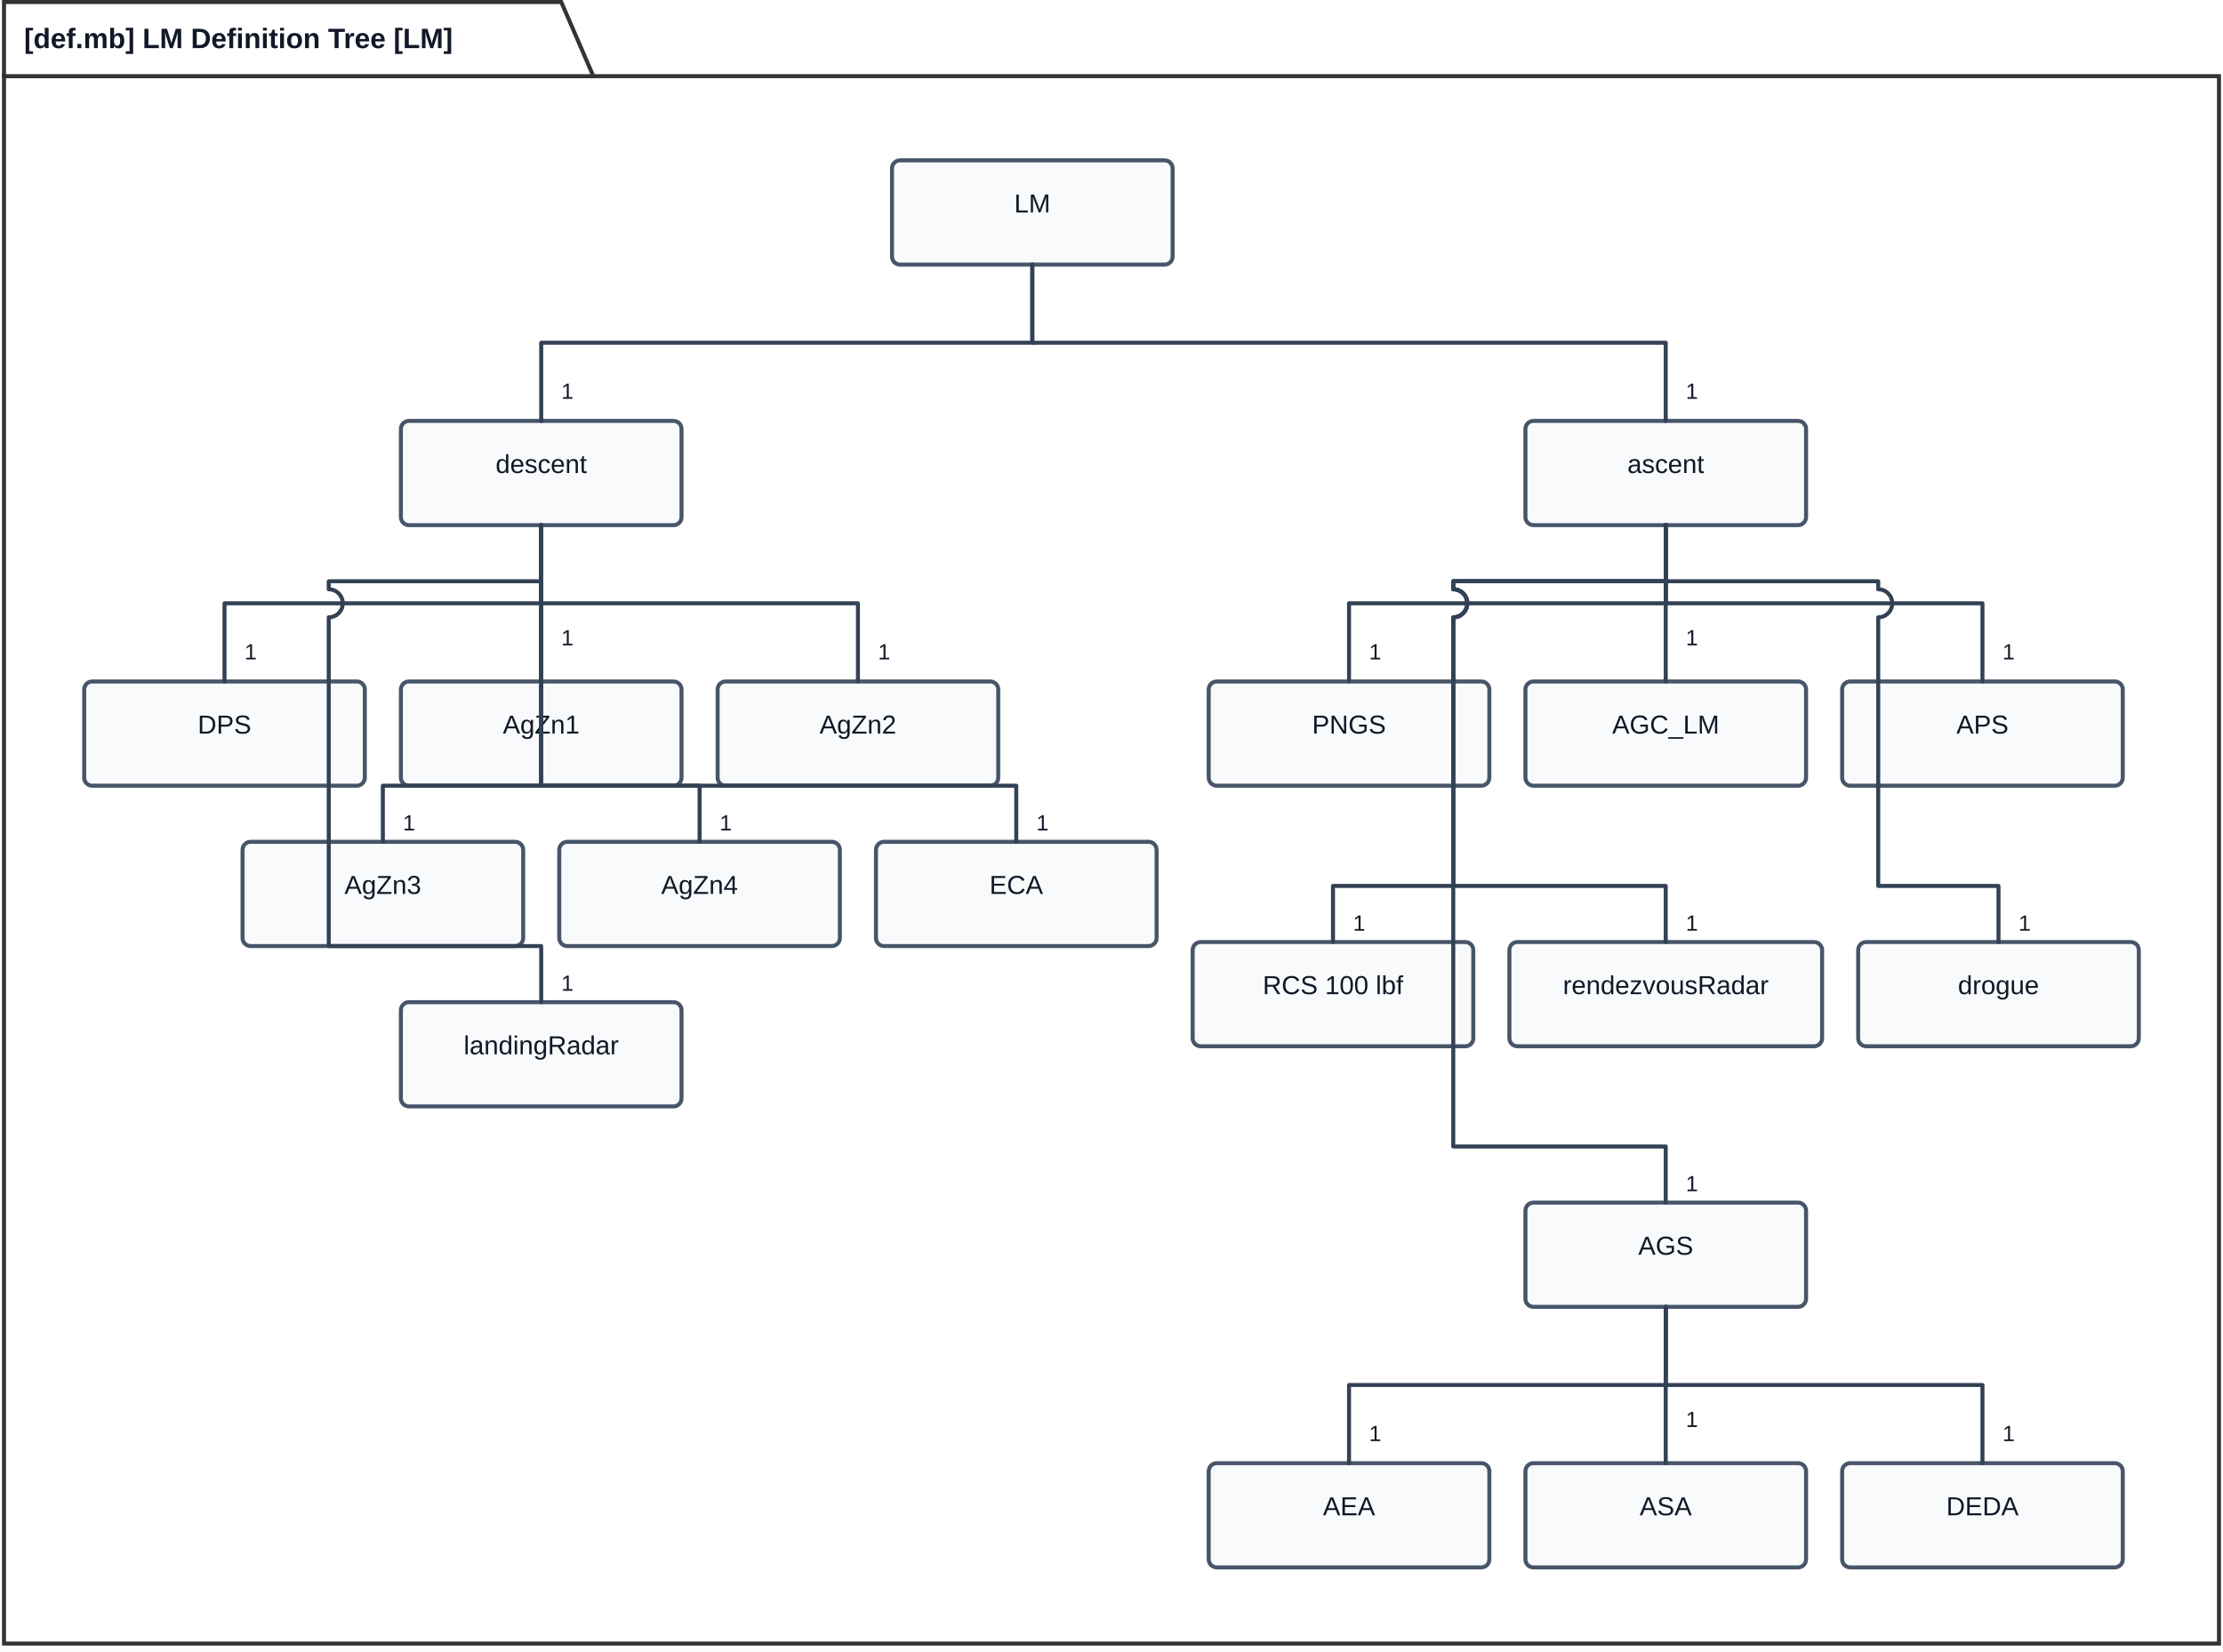
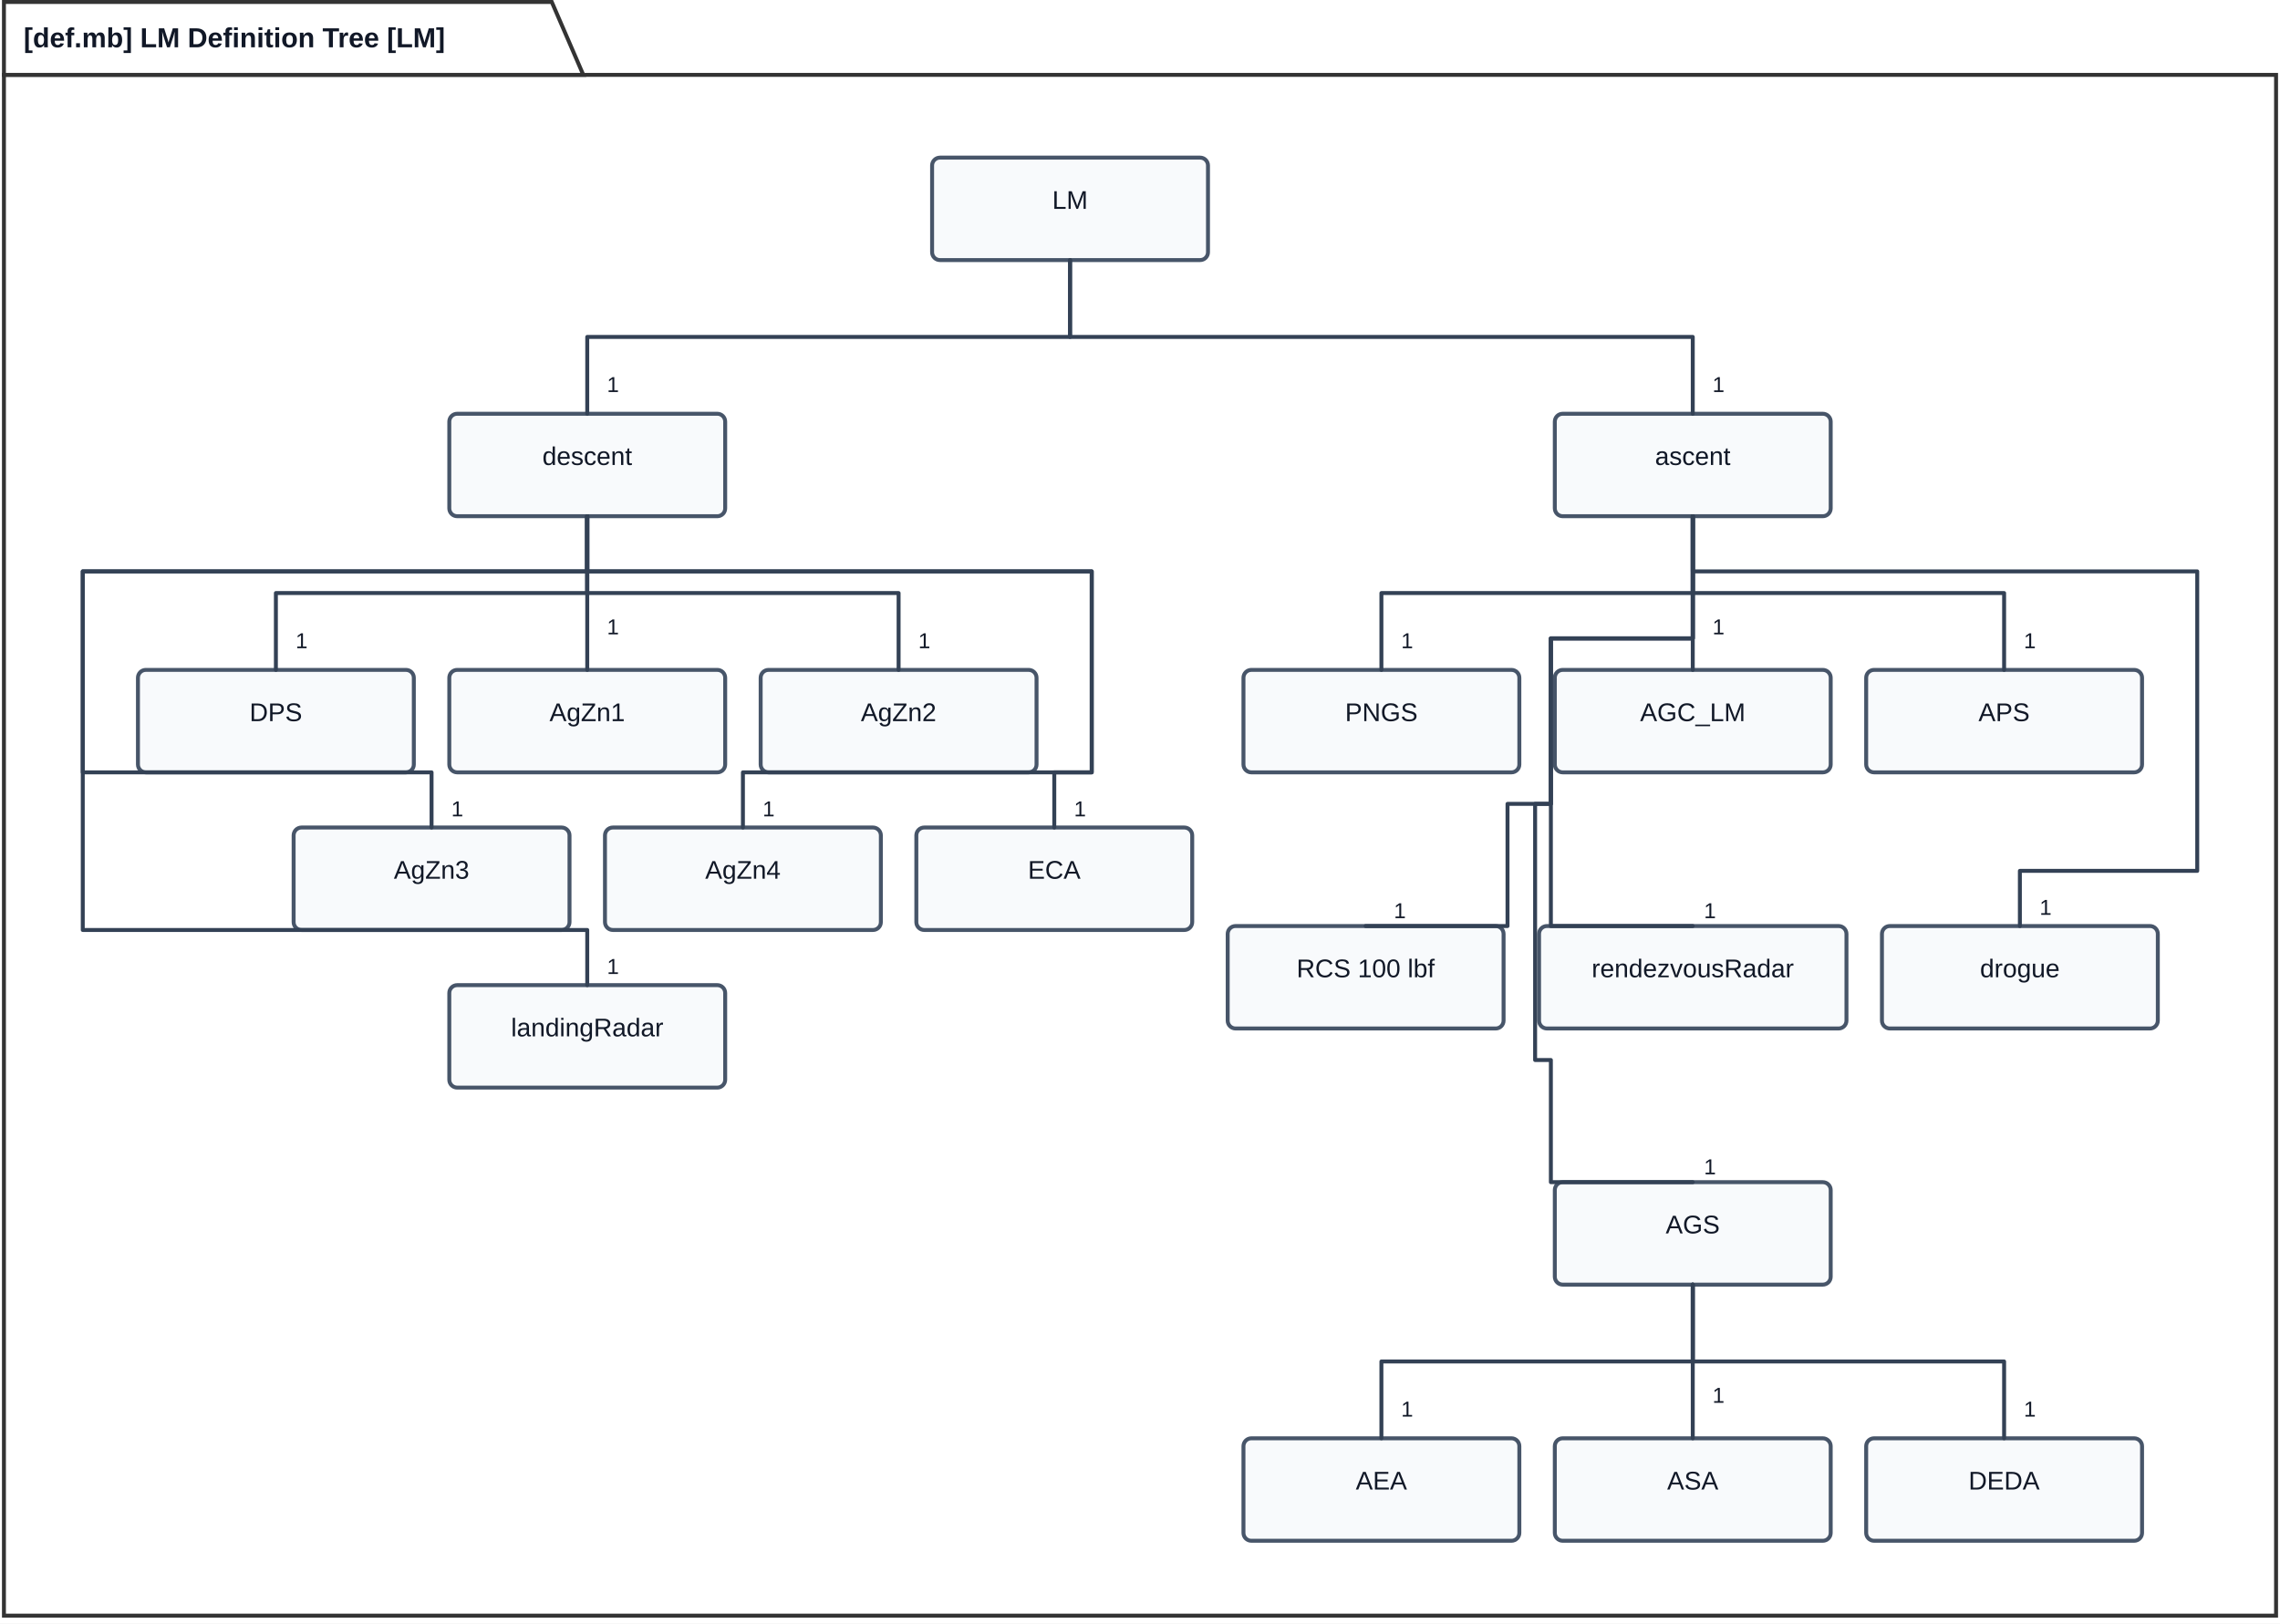
- <svg xmlns="http://www.w3.org/2000/svg" width="1109" height="824" viewBox="0 0 1109 824">
+ <svg xmlns="http://www.w3.org/2000/svg" width="1157" height="824" viewBox="0 0 1157 824">
  <defs>
    <style>text{font-family:Arial,Helvetica,sans-serif;fill:#111827}.label{font-size:13px}.small{font-size:11px}.header{font-size:14px;font-weight:600}</style>
    <marker id="arrow" markerWidth="8" markerHeight="6" refX="8" refY="3" orient="auto">
      <polygon points="0 0,8 3,0 6" fill="#1D4ED8" />
    </marker>
    <marker id="arrow-dark" markerWidth="8" markerHeight="6" refX="8" refY="3" orient="auto">
      <polygon points="0 0,8 3,0 6" fill="#334155" />
    </marker>
    <marker id="composition" markerWidth="12" markerHeight="12" refX="0" refY="6" orient="auto" markerUnits="strokeWidth">
      <polygon points="0 6,6 0,12 6,6 12" fill="#111827" stroke="#111827" />
    </marker>
  </defs>
-   <rect x="0" y="0" width="1109" height="824" fill="#FFFFFF" />
-   <rect x="2" y="38" width="1105" height="782" fill="none" stroke="#333333" stroke-width="2" />
+   <rect x="0" y="0" width="1157" height="824" fill="#FFFFFF" />
+   <rect x="2" y="38" width="1153" height="782" fill="none" stroke="#333333" stroke-width="2" />
  <path d="M 2 1 H 280 L 296 38 H 2 Z" fill="#FFFFFF" stroke="#333333" stroke-width="2" />
  <text class="header" x="12" y="24">[def.mb] LM Definition Tree [LM]</text>
-   <rect x="2" y="38" width="1105" height="784" fill="none" stroke="#333333" stroke-width="0" />
+   <rect x="2" y="38" width="1153" height="784" fill="none" stroke="#333333" stroke-width="0" />
  <g transform="translate(2,40)">
-     <rect id="LM" x="443" y="40" width="140" height="52" rx="4" fill="#F8FAFC" stroke="#475569" stroke-width="2" />
-     <text class="label" text-anchor="middle" x="513" y="66">LM</text>
-     <rect id="descent" x="198" y="170" width="140" height="52" rx="4" fill="#F8FAFC" stroke="#475569" stroke-width="2" />
-     <text class="label" text-anchor="middle" x="268" y="196">descent</text>
-     <rect id="DPS" x="40" y="300" width="140" height="52" rx="4" fill="#F8FAFC" stroke="#475569" stroke-width="2" />
-     <text class="label" text-anchor="middle" x="110" y="326">DPS</text>
-     <rect id="AgZn1" x="198" y="300" width="140" height="52" rx="4" fill="#F8FAFC" stroke="#475569" stroke-width="2" />
-     <text class="label" text-anchor="middle" x="268" y="326">AgZn1</text>
-     <rect id="AgZn2" x="356" y="300" width="140" height="52" rx="4" fill="#F8FAFC" stroke="#475569" stroke-width="2" />
-     <text class="label" text-anchor="middle" x="426" y="326">AgZn2</text>
-     <rect id="AgZn3" x="119" y="380" width="140" height="52" rx="4" fill="#F8FAFC" stroke="#475569" stroke-width="2" />
-     <text class="label" text-anchor="middle" x="189" y="406">AgZn3</text>
-     <rect id="AgZn4" x="277" y="380" width="140" height="52" rx="4" fill="#F8FAFC" stroke="#475569" stroke-width="2" />
-     <text class="label" text-anchor="middle" x="347" y="406">AgZn4</text>
-     <rect id="ECA" x="435" y="380" width="140" height="52" rx="4" fill="#F8FAFC" stroke="#475569" stroke-width="2" />
-     <text class="label" text-anchor="middle" x="505" y="406">ECA</text>
-     <rect id="landingRadar" x="198" y="460" width="140" height="52" rx="4" fill="#F8FAFC" stroke="#475569" stroke-width="2" />
-     <text class="label" text-anchor="middle" x="268" y="486">landingRadar</text>
-     <rect id="ascent" x="759" y="170" width="140" height="52" rx="4" fill="#F8FAFC" stroke="#475569" stroke-width="2" />
-     <text class="label" text-anchor="middle" x="829" y="196">ascent</text>
-     <rect id="PNGS" x="601" y="300" width="140" height="52" rx="4" fill="#F8FAFC" stroke="#475569" stroke-width="2" />
-     <text class="label" text-anchor="middle" x="671" y="326">PNGS</text>
-     <rect id="AGC_LM" x="759" y="300" width="140" height="52" rx="4" fill="#F8FAFC" stroke="#475569" stroke-width="2" />
-     <text class="label" text-anchor="middle" x="829" y="326">AGC_LM</text>
-     <rect id="APS" x="917" y="300" width="140" height="52" rx="4" fill="#F8FAFC" stroke="#475569" stroke-width="2" />
-     <text class="label" text-anchor="middle" x="987" y="326">APS</text>
-     <rect id="RCS" x="593" y="430" width="140" height="52" rx="4" fill="#F8FAFC" stroke="#475569" stroke-width="2" />
-     <text class="label" text-anchor="middle" x="663" y="456">RCS 100 lbf</text>
-     <rect id="rendezvousRadar" x="751" y="430" width="156" height="52" rx="4" fill="#F8FAFC" stroke="#475569" stroke-width="2" />
-     <text class="label" text-anchor="middle" x="829" y="456">rendezvousRadar</text>
-     <rect id="drogue" x="925" y="430" width="140" height="52" rx="4" fill="#F8FAFC" stroke="#475569" stroke-width="2" />
-     <text class="label" text-anchor="middle" x="995" y="456">drogue</text>
-     <rect id="AGS" x="759" y="560" width="140" height="52" rx="4" fill="#F8FAFC" stroke="#475569" stroke-width="2" />
-     <text class="label" text-anchor="middle" x="829" y="586">AGS</text>
-     <rect id="AEA" x="601" y="690" width="140" height="52" rx="4" fill="#F8FAFC" stroke="#475569" stroke-width="2" />
-     <text class="label" text-anchor="middle" x="671" y="716">AEA</text>
-     <rect id="ASA" x="759" y="690" width="140" height="52" rx="4" fill="#F8FAFC" stroke="#475569" stroke-width="2" />
-     <text class="label" text-anchor="middle" x="829" y="716">ASA</text>
-     <rect id="DEDA" x="917" y="690" width="140" height="52" rx="4" fill="#F8FAFC" stroke="#475569" stroke-width="2" />
-     <text class="label" text-anchor="middle" x="987" y="716">DEDA</text>
-     <path d="M 513,92 L 513,131 L 268,131 L 268,170" fill="none" stroke="#334155" stroke-width="2" stroke-linejoin="round" stroke-linecap="round" />
-     <path d="M 513,92 L 513,131 L 829,131 L 829,170" fill="none" stroke="#334155" stroke-width="2" stroke-linejoin="round" stroke-linecap="round" />
-     <path d="M 268,222 L 268,261 L 110,261 L 110,300" fill="none" stroke="#334155" stroke-width="2" stroke-linejoin="round" stroke-linecap="round" />
-     <path d="M 268,222 L 268,300" fill="none" stroke="#334155" stroke-width="2" stroke-linejoin="round" stroke-linecap="round" />
-     <path d="M 268,222 L 268,261 L 426,261 L 426,300" fill="none" stroke="#334155" stroke-width="2" stroke-linejoin="round" stroke-linecap="round" />
-     <path d="M 268,222 L 268,352 L 189,352 L 189,380" fill="none" stroke="#334155" stroke-width="2" stroke-linejoin="round" stroke-linecap="round" />
-     <path d="M 268,222 L 268,352 L 347,352 L 347,380" fill="none" stroke="#334155" stroke-width="2" stroke-linejoin="round" stroke-linecap="round" />
-     <path d="M 268,222 L 268,352 L 505,352 L 505,380" fill="none" stroke="#334155" stroke-width="2" stroke-linejoin="round" stroke-linecap="round" />
-     <path d="M 268,222 L 268,250 L 162,250 L 162,254 A 7 7 0 0 1 162,268 L 162,432 L 268,432 L 268,460" fill="none" stroke="#334155" stroke-width="2" stroke-linejoin="round" stroke-linecap="round" />
-     <path d="M 829,222 L 829,261 L 671,261 L 671,300" fill="none" stroke="#334155" stroke-width="2" stroke-linejoin="round" stroke-linecap="round" />
-     <path d="M 829,222 L 829,300" fill="none" stroke="#334155" stroke-width="2" stroke-linejoin="round" stroke-linecap="round" />
-     <path d="M 829,222 L 829,261 L 987,261 L 987,300" fill="none" stroke="#334155" stroke-width="2" stroke-linejoin="round" stroke-linecap="round" />
-     <path d="M 829,222 L 829,250 L 723,250 L 723,254 A 7 7 0 0 1 723,268 L 723,402 L 663,402 L 663,430" fill="none" stroke="#334155" stroke-width="2" stroke-linejoin="round" stroke-linecap="round" />
-     <path d="M 829,222 L 829,250 L 723,250 L 723,254 A 7 7 0 0 1 723,268 L 723,402 L 829,402 L 829,430" fill="none" stroke="#334155" stroke-width="2" stroke-linejoin="round" stroke-linecap="round" />
-     <path d="M 829,222 L 829,250 L 935,250 L 935,254 A 7 7 0 0 1 935,268 L 935,402 L 995,402 L 995,430" fill="none" stroke="#334155" stroke-width="2" stroke-linejoin="round" stroke-linecap="round" />
-     <path d="M 829,222 L 829,250 L 723,250 L 723,254 A 7 7 0 0 1 723,268 L 723,532 L 829,532 L 829,560" fill="none" stroke="#334155" stroke-width="2" stroke-linejoin="round" stroke-linecap="round" />
-     <path d="M 829,612 L 829,651 L 671,651 L 671,690" fill="none" stroke="#334155" stroke-width="2" stroke-linejoin="round" stroke-linecap="round" />
-     <path d="M 829,612 L 829,690" fill="none" stroke="#334155" stroke-width="2" stroke-linejoin="round" stroke-linecap="round" />
-     <path d="M 829,612 L 829,651 L 987,651 L 987,690" fill="none" stroke="#334155" stroke-width="2" stroke-linejoin="round" stroke-linecap="round" />
-     <text class="small" x="278" y="158.98">1</text>
-     <text class="small" x="839" y="158.98">1</text>
-     <text class="small" x="120" y="288.98">1</text>
-     <text class="small" x="278" y="281.96">1</text>
-     <text class="small" x="436" y="288.98">1</text>
-     <text class="small" x="199" y="374.32">1</text>
-     <text class="small" x="357" y="374.32">1</text>
-     <text class="small" x="515" y="374.32">1</text>
-     <text class="small" x="278" y="454.32">1</text>
-     <text class="small" x="681" y="288.98">1</text>
-     <text class="small" x="839" y="281.96">1</text>
-     <text class="small" x="997" y="288.98">1</text>
-     <text class="small" x="673" y="424.32">1</text>
-     <text class="small" x="839" y="424.32">1</text>
-     <text class="small" x="1005" y="424.32">1</text>
-     <text class="small" x="839" y="554.32">1</text>
-     <text class="small" x="681" y="678.98">1</text>
-     <text class="small" x="839" y="671.96">1</text>
-     <text class="small" x="997" y="678.98">1</text>
+     <rect id="LM" x="471" y="40" width="140" height="52" rx="4" fill="#F8FAFC" stroke="#475569" stroke-width="2" />
+     <text class="label" text-anchor="middle" x="541" y="66">LM</text>
+     <rect id="descent" x="226" y="170" width="140" height="52" rx="4" fill="#F8FAFC" stroke="#475569" stroke-width="2" />
+     <text class="label" text-anchor="middle" x="296" y="196">descent</text>
+     <rect id="DPS" x="68" y="300" width="140" height="52" rx="4" fill="#F8FAFC" stroke="#475569" stroke-width="2" />
+     <text class="label" text-anchor="middle" x="138" y="326">DPS</text>
+     <rect id="AgZn1" x="226" y="300" width="140" height="52" rx="4" fill="#F8FAFC" stroke="#475569" stroke-width="2" />
+     <text class="label" text-anchor="middle" x="296" y="326">AgZn1</text>
+     <rect id="AgZn2" x="384" y="300" width="140" height="52" rx="4" fill="#F8FAFC" stroke="#475569" stroke-width="2" />
+     <text class="label" text-anchor="middle" x="454" y="326">AgZn2</text>
+     <rect id="AgZn3" x="147" y="380" width="140" height="52" rx="4" fill="#F8FAFC" stroke="#475569" stroke-width="2" />
+     <text class="label" text-anchor="middle" x="217" y="406">AgZn3</text>
+     <rect id="AgZn4" x="305" y="380" width="140" height="52" rx="4" fill="#F8FAFC" stroke="#475569" stroke-width="2" />
+     <text class="label" text-anchor="middle" x="375" y="406">AgZn4</text>
+     <rect id="ECA" x="463" y="380" width="140" height="52" rx="4" fill="#F8FAFC" stroke="#475569" stroke-width="2" />
+     <text class="label" text-anchor="middle" x="533" y="406">ECA</text>
+     <rect id="landingRadar" x="226" y="460" width="140" height="52" rx="4" fill="#F8FAFC" stroke="#475569" stroke-width="2" />
+     <text class="label" text-anchor="middle" x="296" y="486">landingRadar</text>
+     <rect id="ascent" x="787" y="170" width="140" height="52" rx="4" fill="#F8FAFC" stroke="#475569" stroke-width="2" />
+     <text class="label" text-anchor="middle" x="857" y="196">ascent</text>
+     <rect id="PNGS" x="629" y="300" width="140" height="52" rx="4" fill="#F8FAFC" stroke="#475569" stroke-width="2" />
+     <text class="label" text-anchor="middle" x="699" y="326">PNGS</text>
+     <rect id="AGC_LM" x="787" y="300" width="140" height="52" rx="4" fill="#F8FAFC" stroke="#475569" stroke-width="2" />
+     <text class="label" text-anchor="middle" x="857" y="326">AGC_LM</text>
+     <rect id="APS" x="945" y="300" width="140" height="52" rx="4" fill="#F8FAFC" stroke="#475569" stroke-width="2" />
+     <text class="label" text-anchor="middle" x="1015" y="326">APS</text>
+     <rect id="RCS" x="621" y="430" width="140" height="52" rx="4" fill="#F8FAFC" stroke="#475569" stroke-width="2" />
+     <text class="label" text-anchor="middle" x="691" y="456">RCS 100 lbf</text>
+     <rect id="rendezvousRadar" x="779" y="430" width="156" height="52" rx="4" fill="#F8FAFC" stroke="#475569" stroke-width="2" />
+     <text class="label" text-anchor="middle" x="857" y="456">rendezvousRadar</text>
+     <rect id="drogue" x="953" y="430" width="140" height="52" rx="4" fill="#F8FAFC" stroke="#475569" stroke-width="2" />
+     <text class="label" text-anchor="middle" x="1023" y="456">drogue</text>
+     <rect id="AGS" x="787" y="560" width="140" height="52" rx="4" fill="#F8FAFC" stroke="#475569" stroke-width="2" />
+     <text class="label" text-anchor="middle" x="857" y="586">AGS</text>
+     <rect id="AEA" x="629" y="690" width="140" height="52" rx="4" fill="#F8FAFC" stroke="#475569" stroke-width="2" />
+     <text class="label" text-anchor="middle" x="699" y="716">AEA</text>
+     <rect id="ASA" x="787" y="690" width="140" height="52" rx="4" fill="#F8FAFC" stroke="#475569" stroke-width="2" />
+     <text class="label" text-anchor="middle" x="857" y="716">ASA</text>
+     <rect id="DEDA" x="945" y="690" width="140" height="52" rx="4" fill="#F8FAFC" stroke="#475569" stroke-width="2" />
+     <text class="label" text-anchor="middle" x="1015" y="716">DEDA</text>
+     <path d="M 541,92 L 541,131 L 296,131 L 296,170" fill="none" stroke="#334155" stroke-width="2" stroke-linejoin="round" stroke-linecap="round" />
+     <path d="M 541,92 L 541,131 L 857,131 L 857,170" fill="none" stroke="#334155" stroke-width="2" stroke-linejoin="round" stroke-linecap="round" />
+     <path d="M 296,222 L 296,261 L 138,261 L 138,300" fill="none" stroke="#334155" stroke-width="2" stroke-linejoin="round" stroke-linecap="round" />
+     <path d="M 296,222 L 296,300" fill="none" stroke="#334155" stroke-width="2" stroke-linejoin="round" stroke-linecap="round" />
+     <path d="M 296,222 L 296,261 L 454,261 L 454,300" fill="none" stroke="#334155" stroke-width="2" stroke-linejoin="round" stroke-linecap="round" />
+     <path d="M 296,222 L 296,250 L 40,250 L 40,352 L 217,352 L 217,380" fill="none" stroke="#334155" stroke-width="2" stroke-linejoin="round" stroke-linecap="round" />
+     <path d="M 296,222 L 296,250 L 552,250 L 552,352 L 375,352 L 375,380" fill="none" stroke="#334155" stroke-width="2" stroke-linejoin="round" stroke-linecap="round" />
+     <path d="M 296,222 L 296,250 L 552,250 L 552,352 L 533,352 L 533,380" fill="none" stroke="#334155" stroke-width="2" stroke-linejoin="round" stroke-linecap="round" />
+     <path d="M 296,222 L 296,250 L 40,250 L 40,432 L 296,432 L 296,460" fill="none" stroke="#334155" stroke-width="2" stroke-linejoin="round" stroke-linecap="round" />
+     <path d="M 857,222 L 857,261 L 699,261 L 699,300" fill="none" stroke="#334155" stroke-width="2" stroke-linejoin="round" stroke-linecap="round" />
+     <path d="M 857,222 L 857,300" fill="none" stroke="#334155" stroke-width="2" stroke-linejoin="round" stroke-linecap="round" />
+     <path d="M 857,222 L 857,261 L 1015,261 L 1015,300" fill="none" stroke="#334155" stroke-width="2" stroke-linejoin="round" stroke-linecap="round" />
+     <path d="M 857,222 L 857,284 L 785,284 L 785,368 L 763,368 L 763,430 L 691,430" fill="none" stroke="#334155" stroke-width="2" stroke-linejoin="round" stroke-linecap="round" />
+     <path d="M 857,222 L 857,284 L 785,284 L 785,430 L 857,430" fill="none" stroke="#334155" stroke-width="2" stroke-linejoin="round" stroke-linecap="round" />
+     <path d="M 857,222 L 857,250 L 1113,250 L 1113,402 L 1023,402 L 1023,430" fill="none" stroke="#334155" stroke-width="2" stroke-linejoin="round" stroke-linecap="round" />
+     <path d="M 857,222 L 857,284 L 785,284 L 785,368 L 777,368 L 777,498 L 785,498 L 785,560 L 857,560" fill="none" stroke="#334155" stroke-width="2" stroke-linejoin="round" stroke-linecap="round" />
+     <path d="M 857,612 L 857,651 L 699,651 L 699,690" fill="none" stroke="#334155" stroke-width="2" stroke-linejoin="round" stroke-linecap="round" />
+     <path d="M 857,612 L 857,690" fill="none" stroke="#334155" stroke-width="2" stroke-linejoin="round" stroke-linecap="round" />
+     <path d="M 857,612 L 857,651 L 1015,651 L 1015,690" fill="none" stroke="#334155" stroke-width="2" stroke-linejoin="round" stroke-linecap="round" />
+     <text class="small" x="306" y="158.98">1</text>
+     <text class="small" x="867" y="158.98">1</text>
+     <text class="small" x="148" y="288.98">1</text>
+     <text class="small" x="306" y="281.96">1</text>
+     <text class="small" x="464" y="288.98">1</text>
+     <text class="small" x="227" y="374.32">1</text>
+     <text class="small" x="385" y="374.32">1</text>
+     <text class="small" x="543" y="374.32">1</text>
+     <text class="small" x="306" y="454.32">1</text>
+     <text class="small" x="709" y="288.98">1</text>
+     <text class="small" x="867" y="281.96">1</text>
+     <text class="small" x="1025" y="288.98">1</text>
+     <text class="small" x="705.32" y="426">1</text>
+     <text class="small" x="862.68" y="426">1</text>
+     <text class="small" x="1033" y="424.32">1</text>
+     <text class="small" x="862.68" y="556">1</text>
+     <text class="small" x="709" y="678.98">1</text>
+     <text class="small" x="867" y="671.96">1</text>
+     <text class="small" x="1025" y="678.98">1</text>
  </g>
</svg>
